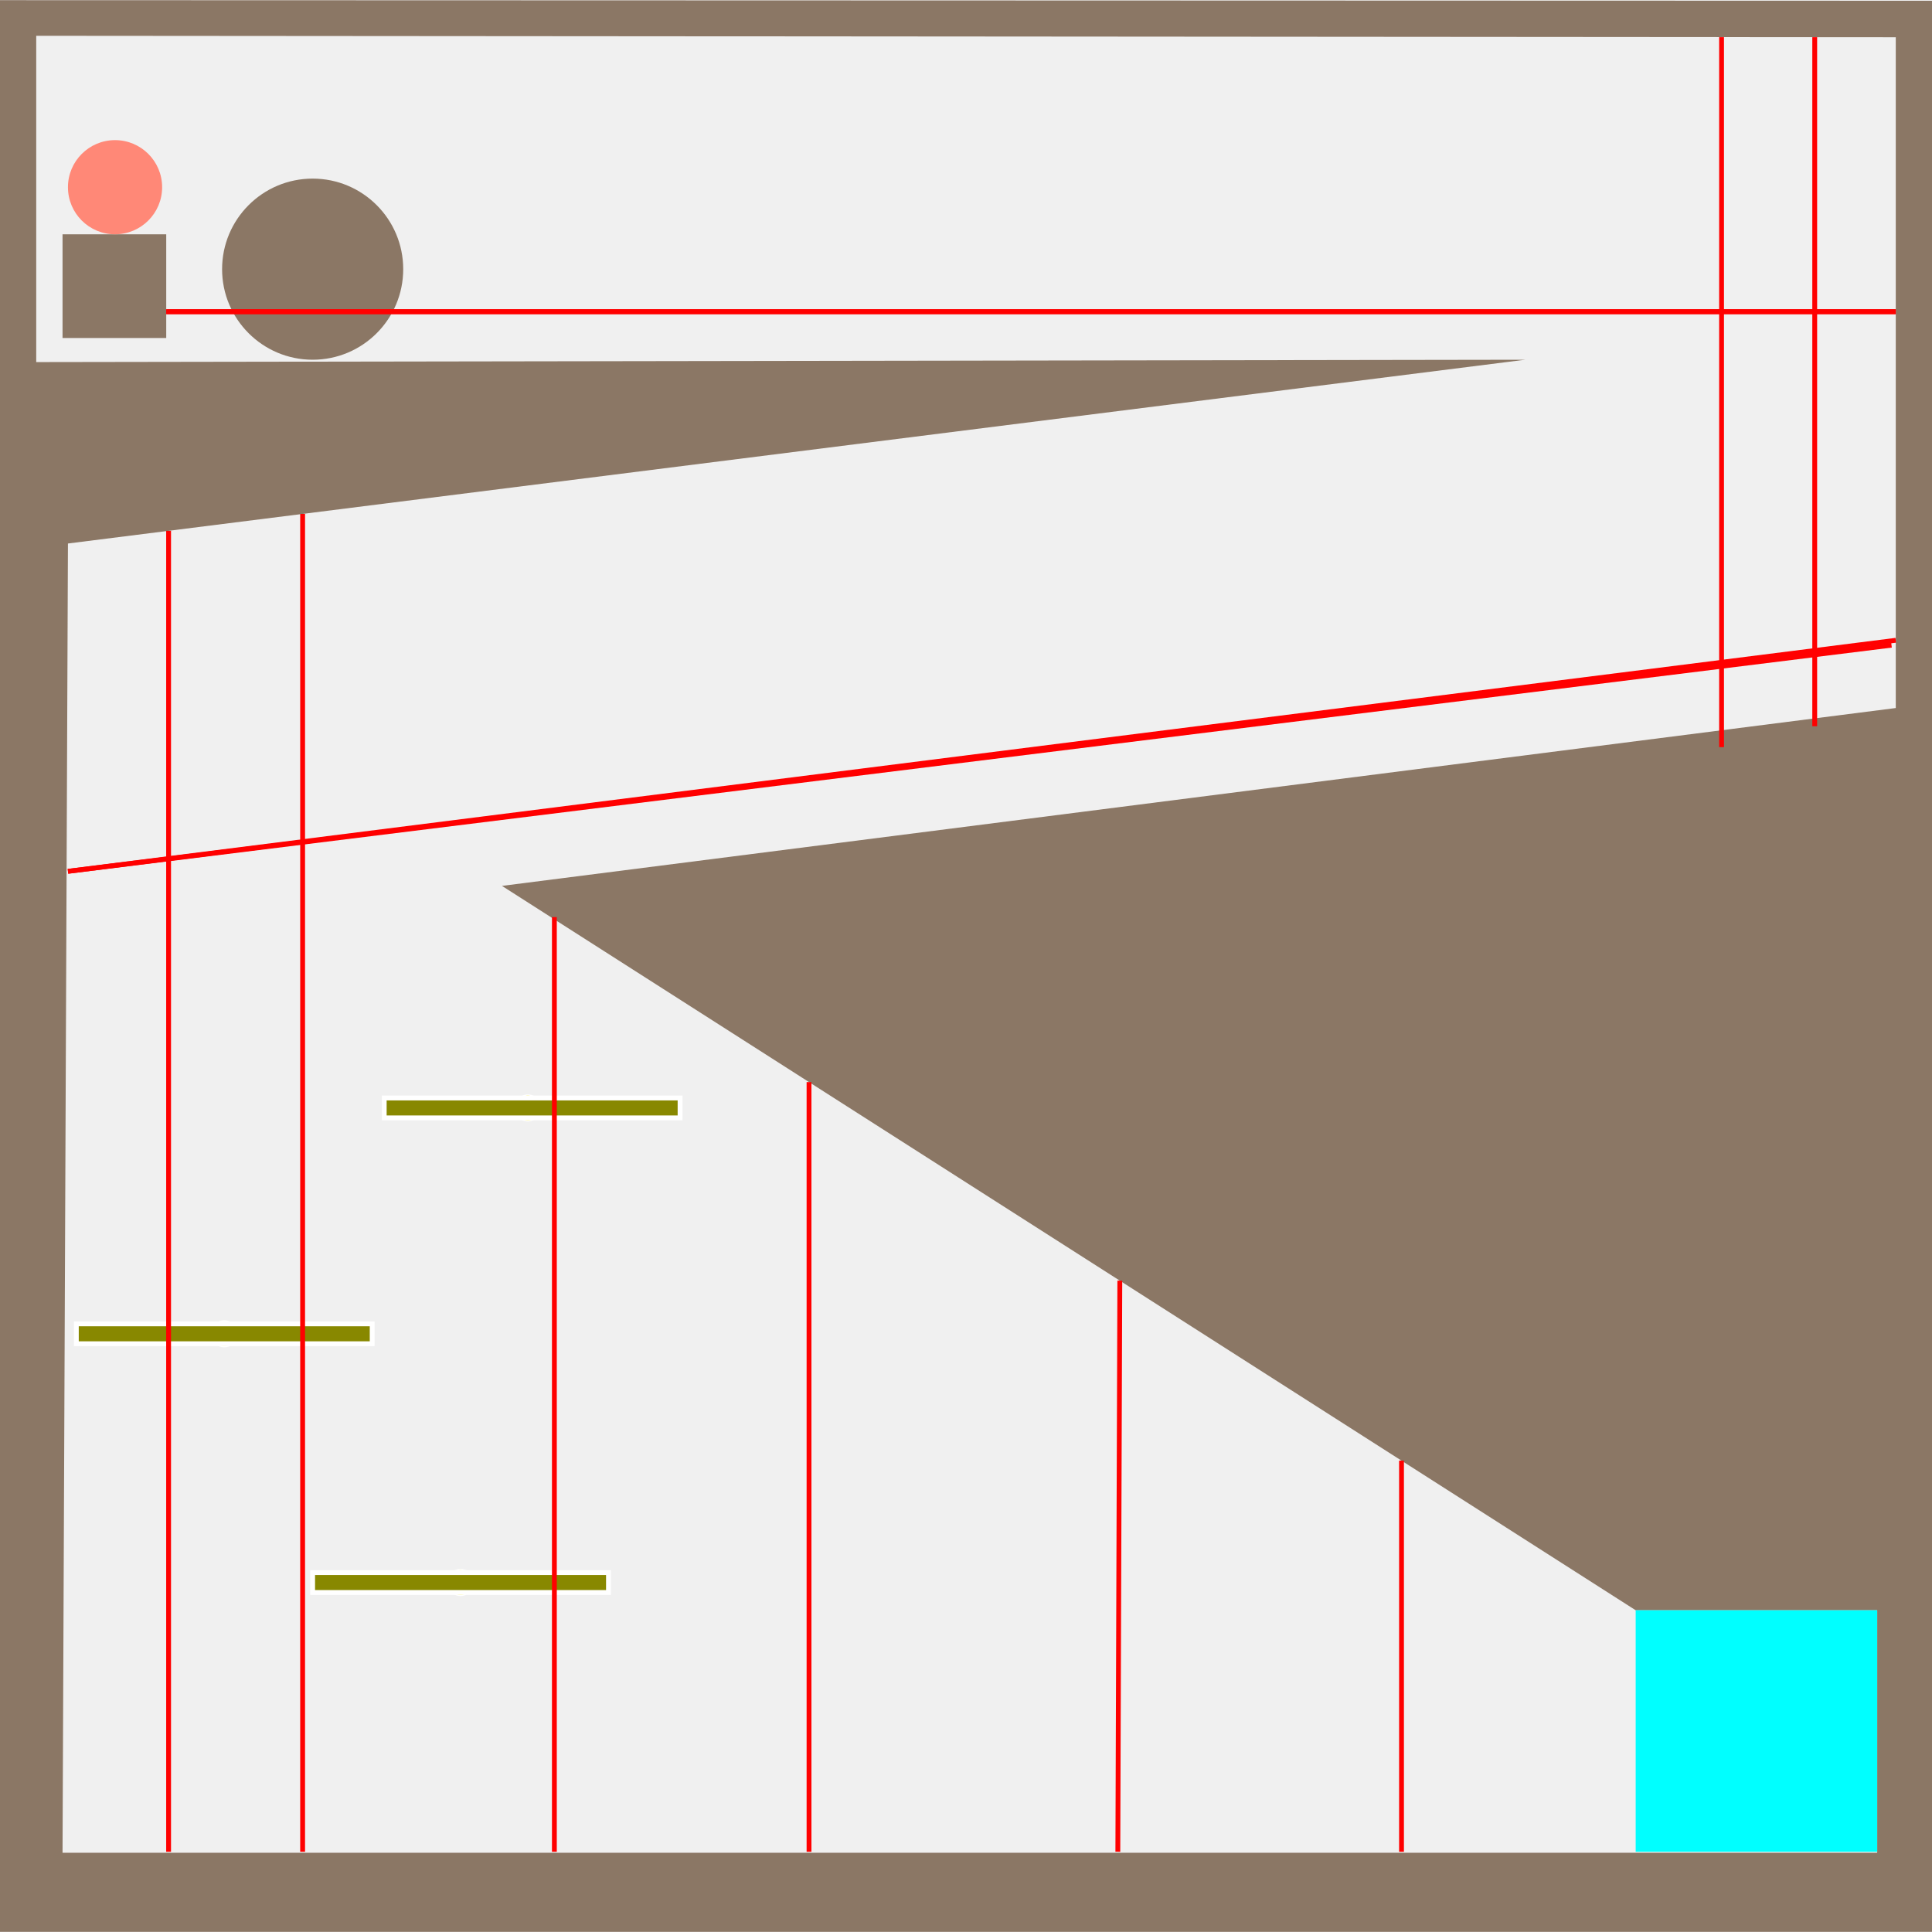
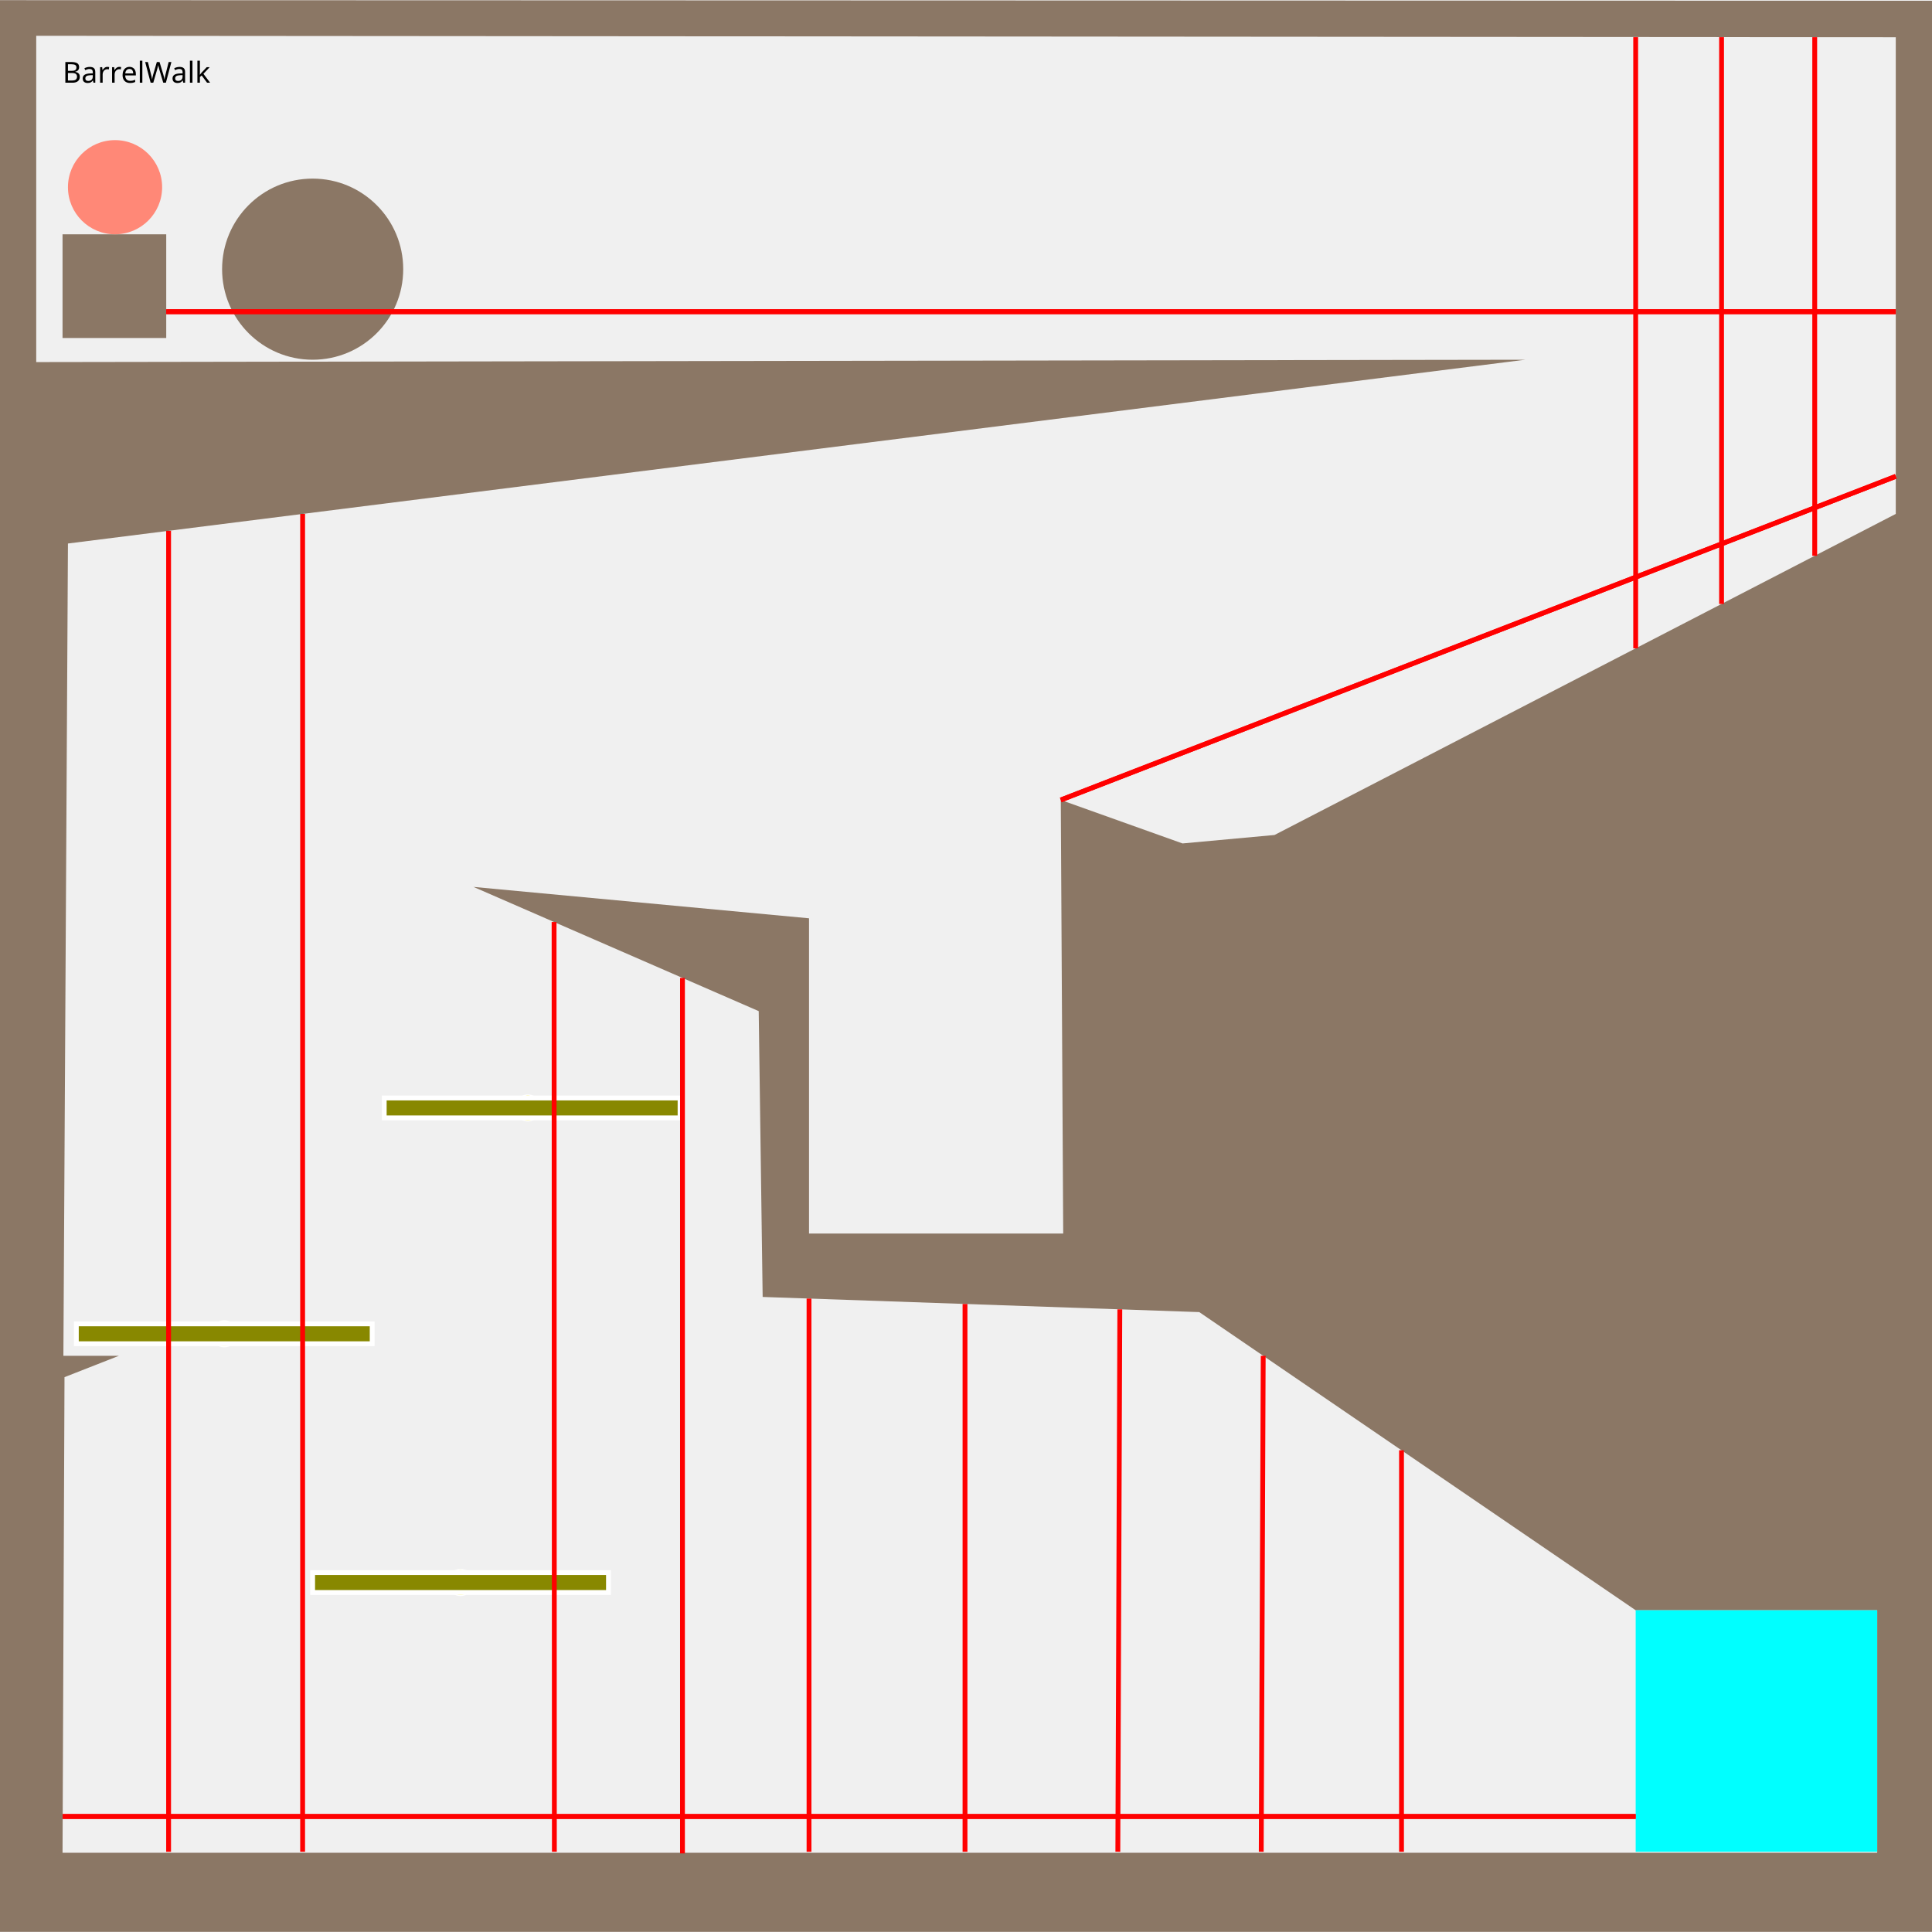
<svg xmlns="http://www.w3.org/2000/svg" version="1.1" id="Layer_1" x="0px" y="0px" width="1600px" height="1600px" viewBox="0 0 1600 1600" enable-background="new 0 0 1600 1600" xml:space="preserve">
  <g id="Foreground">
</g>
  <g id="Background">
- </g>
+     <text transform="matrix(1 0 0 1 51.792 68.5)" font-family="'MyriadPro-Regular'" font-size="24">BarrelWalk</text>
+   </g>
  <g id="Joints">
    <circle fill="#F8E800" stroke="#FFFFFF" stroke-miterlimit="10" cx="437.108" cy="917.544" r="10.704" />
    <circle fill="#F8E800" stroke="#FFFFFF" stroke-miterlimit="10" cx="185.723" cy="1104.593" r="10.704" />
    <circle fill="#F8E800" stroke="#FFFFFF" stroke-miterlimit="10" cx="381.404" cy="1310.586" r="10.704" />
  </g>
  <g id="Static">
-     <polyline fill="#8B7765" points="51.792,1534.357 56.273,450.108 1263.067,297.917 30,299.857 30,29.643 1570,30.835 1570,586.357    415.7,733.658 1354.6,1333.544 1554.6,1333.544 1554.6,1534.357 1600,1599.857 1600,0.643 0,0.143 0,1599.857 1600,1599.857    1554.6,1534.357  " />
+     <polyline fill="#8B7765" points="51.792,1534.357 53.42,1140.5 98.5,1122.811 52.5,1122.811 56.273,450.108 1263.067,297.917    30,299.857 30,29.643 1570,30.835 1570,425.599 1055.5,691.5 979.3,698.5 878.5,662.5 880.5,1021.579 670,1021.579 670,760.5    392.108,734.5 628.332,837.372 631.599,1074.077 993.178,1086.627 1354.6,1333.544 1554.6,1333.544 1554.6,1534.357 1600,1599.857    1600,0.643 0,0.143 0,1599.857 1600,1599.857 1554.6,1534.357  " />
    <rect x="51.792" y="194.042" fill="#8B7765" width="85.875" height="85.875" />
  </g>
  <g id="Special">
    <circle id="Player" fill="#FF8877" cx="95.271" cy="155.044" r="38.998" />
    <rect id="Goal" x="1354.6" y="1333.544" fill="#00FFFF" width="200" height="200" />
  </g>
  <g id="Dynamic">
    <circle fill="#8B7765" cx="258.927" cy="222.917" r="75" />
    <rect x="318.197" y="909.315" fill="#888800" stroke="#FFFFFF" stroke-width="4" stroke-miterlimit="10" width="245" height="16.458" />
    <rect x="63.223" y="1096.364" fill="#888800" stroke="#FFFFFF" stroke-width="4" stroke-miterlimit="10" width="245" height="16.458" />
    <rect x="258.904" y="1302.357" fill="#888800" stroke="#FFFFFF" stroke-width="4" stroke-miterlimit="10" width="245" height="16.458" />
  </g>
  <g id="Lasers">
    <line fill="none" stroke="#FF0000" stroke-width="4" stroke-miterlimit="10" x1="137.667" y1="258.138" x2="1570" y2="258.138" />
    <line fill="none" stroke="#FF0000" stroke-width="4" stroke-miterlimit="10" x1="1570" y1="258.138" x2="137.667" y2="258.138" />
-     <line fill="none" stroke="#FF0000" stroke-width="4" stroke-miterlimit="10" x1="1570" y1="530.25" x2="56.273" y2="721.594" />
-     <line fill="none" stroke="#FF0000" stroke-width="4" stroke-miterlimit="10" x1="56.273" y1="721.594" x2="1566.469" y2="534.312" />
-     <line fill="none" stroke="#FF0000" stroke-width="4" stroke-miterlimit="10" x1="459.107" y1="1533.544" x2="459.107" y2="759.502" />
+     <line fill="none" stroke="#FF0000" stroke-width="4" stroke-miterlimit="10" x1="1570" y1="394.5" x2="878.5" y2="662.5" />
+     <line fill="none" stroke="#FF0000" stroke-width="4" stroke-miterlimit="10" x1="878.5" y1="662.5" x2="1570" y2="394.5" />
+     <line fill="none" stroke="#FF0000" stroke-width="4" stroke-miterlimit="10" x1="459.107" y1="1533.544" x2="458.863" y2="763.571" />
    <line fill="none" stroke="#FF0000" stroke-width="4" stroke-miterlimit="10" x1="250.618" y1="1533.544" x2="250.618" y2="425.599" />
-     <line fill="none" stroke="#FF0000" stroke-width="4" stroke-miterlimit="10" x1="925.744" y1="1533.544" x2="927.385" y2="1060.586" />
-     <line fill="none" stroke="#FF0000" stroke-width="4" stroke-miterlimit="10" x1="670" y1="1533.544" x2="670" y2="896.136" />
-     <line fill="none" stroke="#FF0000" stroke-width="4" stroke-miterlimit="10" x1="1160.667" y1="1533.544" x2="1160.667" y2="1209.635" />
-     <line fill="none" stroke="#FF0000" stroke-width="4" stroke-miterlimit="10" x1="1502.872" y1="601.431" x2="1502.872" y2="30.783" />
-     <line fill="none" stroke="#FF0000" stroke-width="4" stroke-miterlimit="10" x1="1425.72" y1="618.755" x2="1425.72" y2="30.771" />
+     <line fill="none" stroke="#FF0000" stroke-width="4" stroke-miterlimit="10" x1="925.744" y1="1533.544" x2="927.385" y2="1084.344" />
+     <line fill="none" stroke="#FF0000" stroke-width="4" stroke-miterlimit="10" x1="670" y1="1533.544" x2="670" y2="1075.41" />
+     <line fill="none" stroke="#FF0000" stroke-width="4" stroke-miterlimit="10" x1="1160.667" y1="1533.544" x2="1160.667" y2="1201.053" />
+     <line fill="none" stroke="#FF0000" stroke-width="4" stroke-miterlimit="10" x1="1502.872" y1="460.292" x2="1502.872" y2="30.783" />
+     <line fill="none" stroke="#FF0000" stroke-width="4" stroke-miterlimit="10" x1="1425.72" y1="500.165" x2="1425.72" y2="30.771" />
    <line fill="none" stroke="#FF0000" stroke-width="4" stroke-miterlimit="10" x1="139.623" y1="1533.544" x2="139.623" y2="439.596" />
+     <line fill="none" stroke="#FF0000" stroke-width="4" stroke-miterlimit="10" x1="1354.6" y1="536.921" x2="1354.6" y2="30.771" />
+     <line fill="none" stroke="#FF0000" stroke-width="4" stroke-miterlimit="10" x1="51.916" y1="1504.328" x2="1354.6" y2="1504.328" />
+     <line fill="none" stroke="#FF0000" stroke-width="4" stroke-miterlimit="10" x1="1354.6" y1="1504.328" x2="51.916" y2="1504.328" />
+     <line fill="none" stroke="#FF0000" stroke-width="4" stroke-miterlimit="10" x1="565.197" y1="1534.905" x2="565.197" y2="809.877" />
+     <line fill="none" stroke="#FF0000" stroke-width="4" stroke-miterlimit="10" x1="799.18" y1="1533.544" x2="799.18" y2="1079.894" />
+     <line fill="none" stroke="#FF0000" stroke-width="4" stroke-miterlimit="10" x1="1044.5" y1="1533.544" x2="1046.141" y2="1122.811" />
  </g>
</svg>
